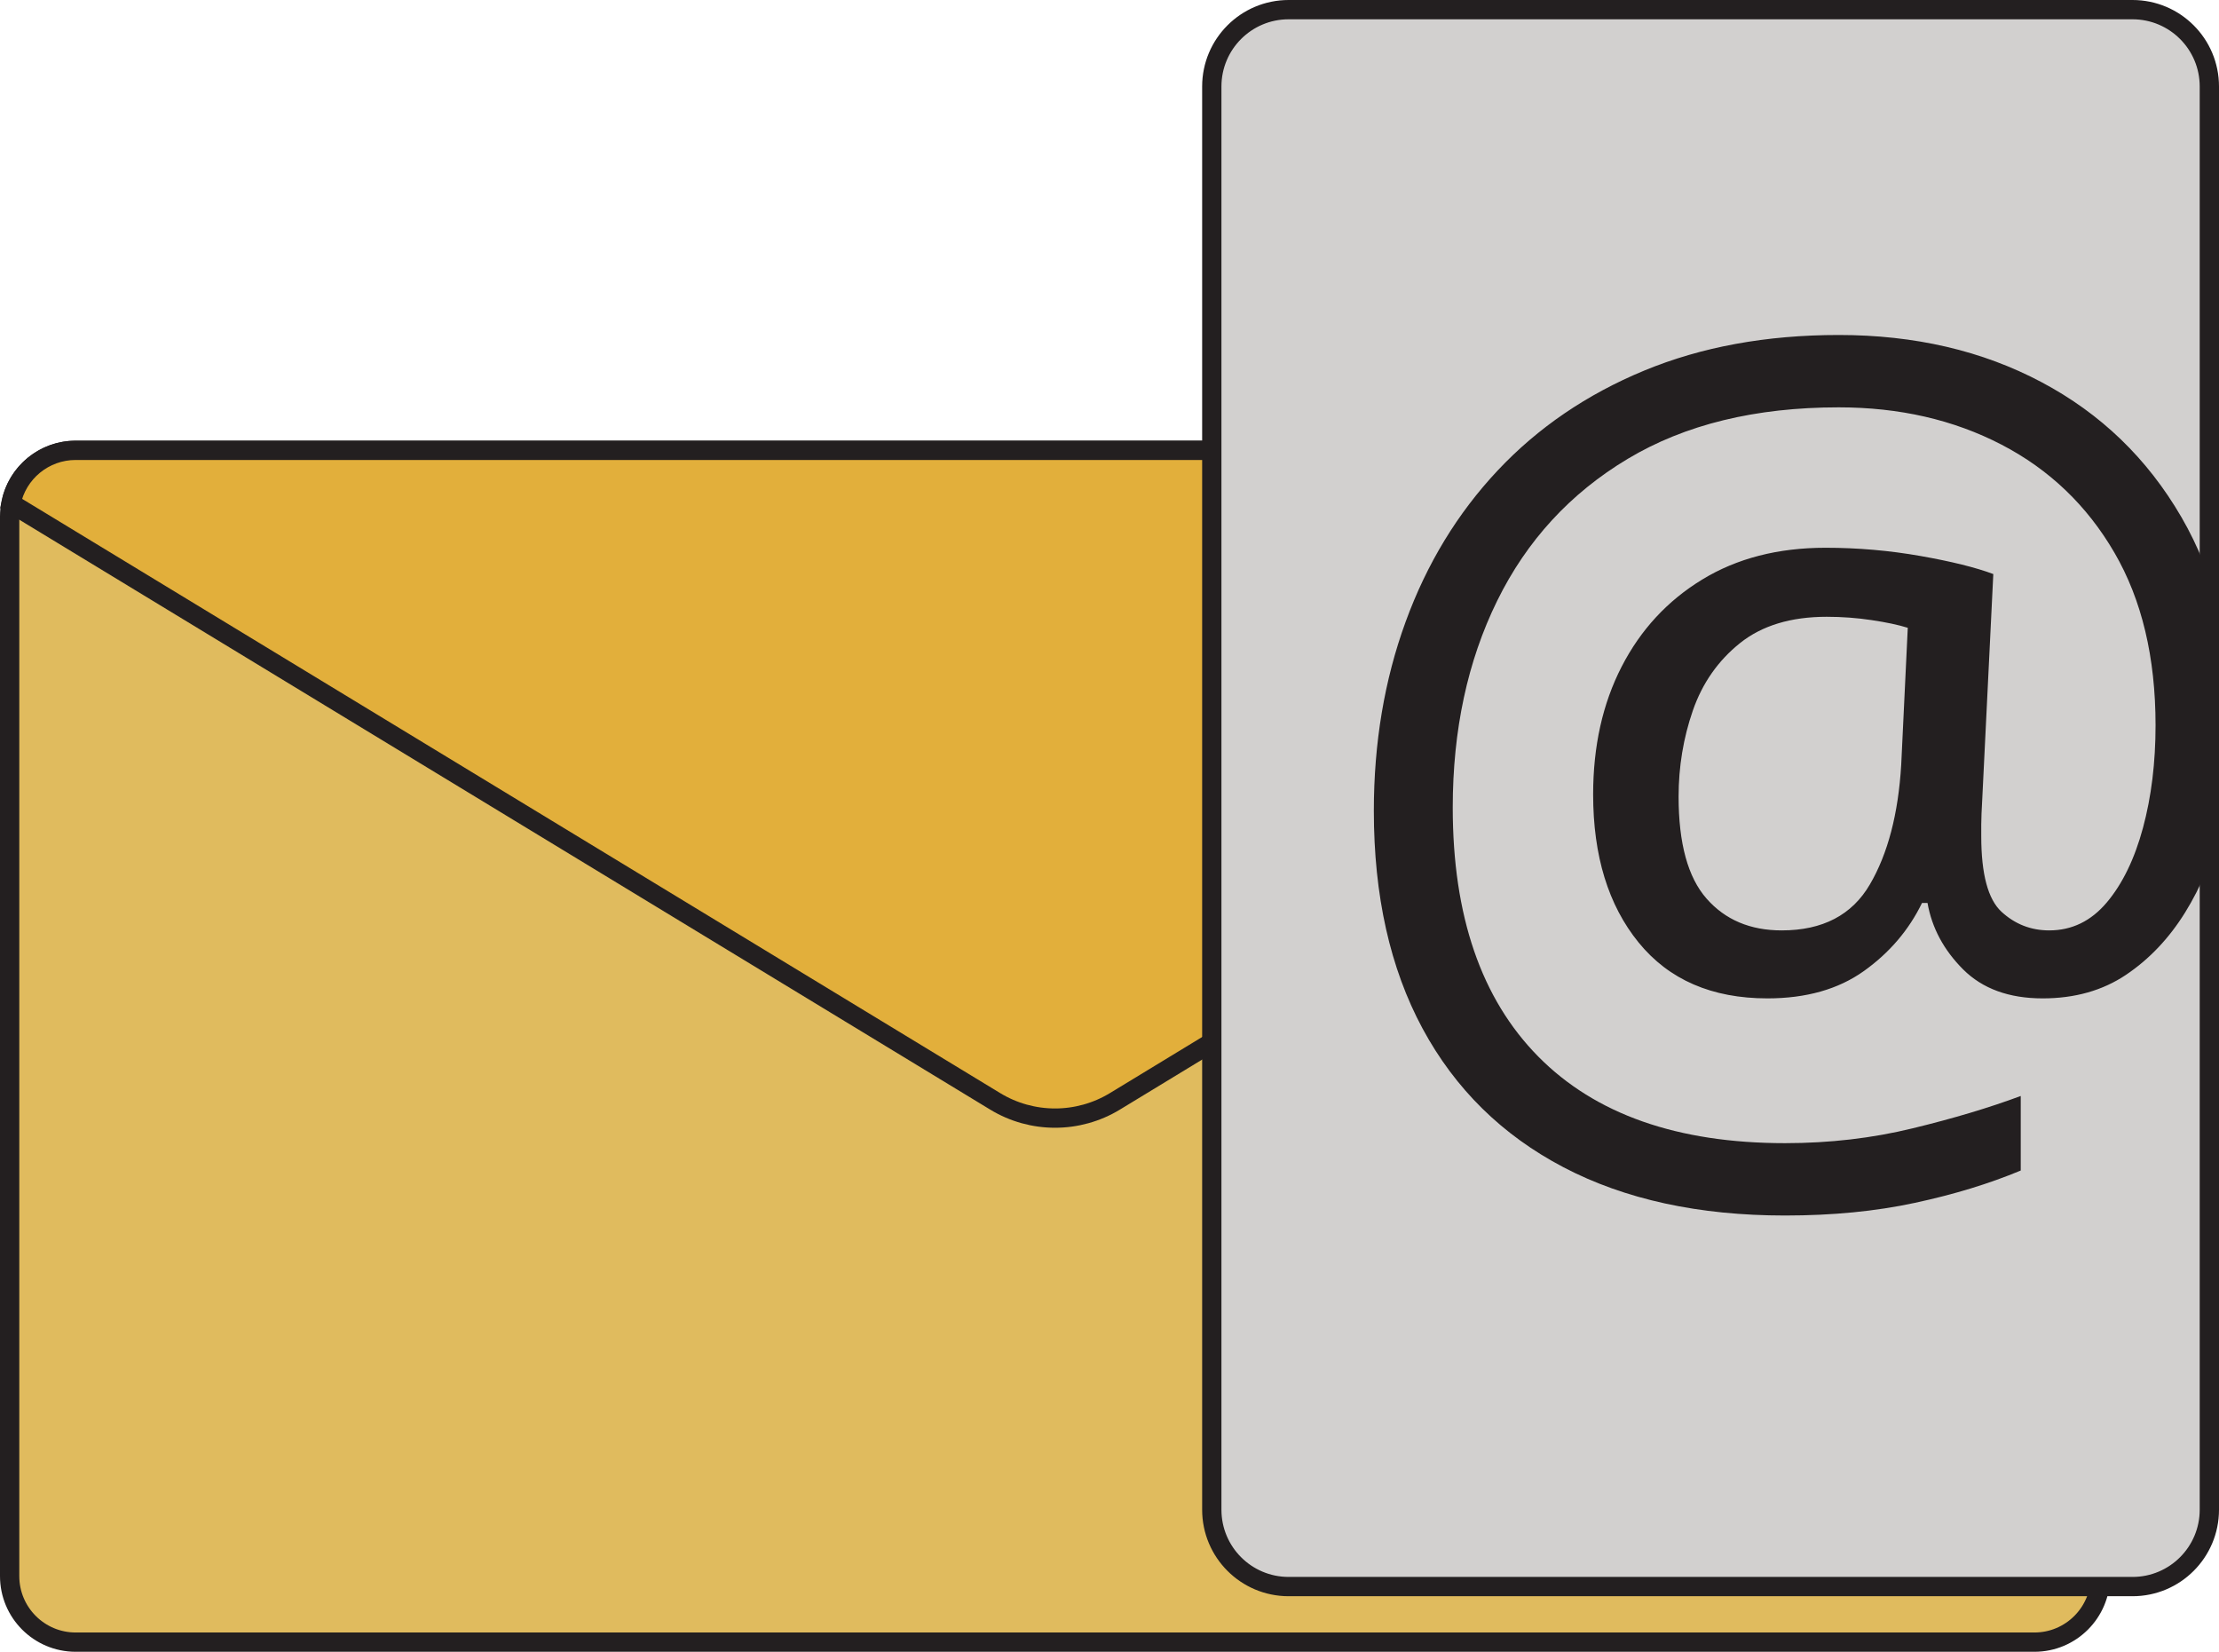
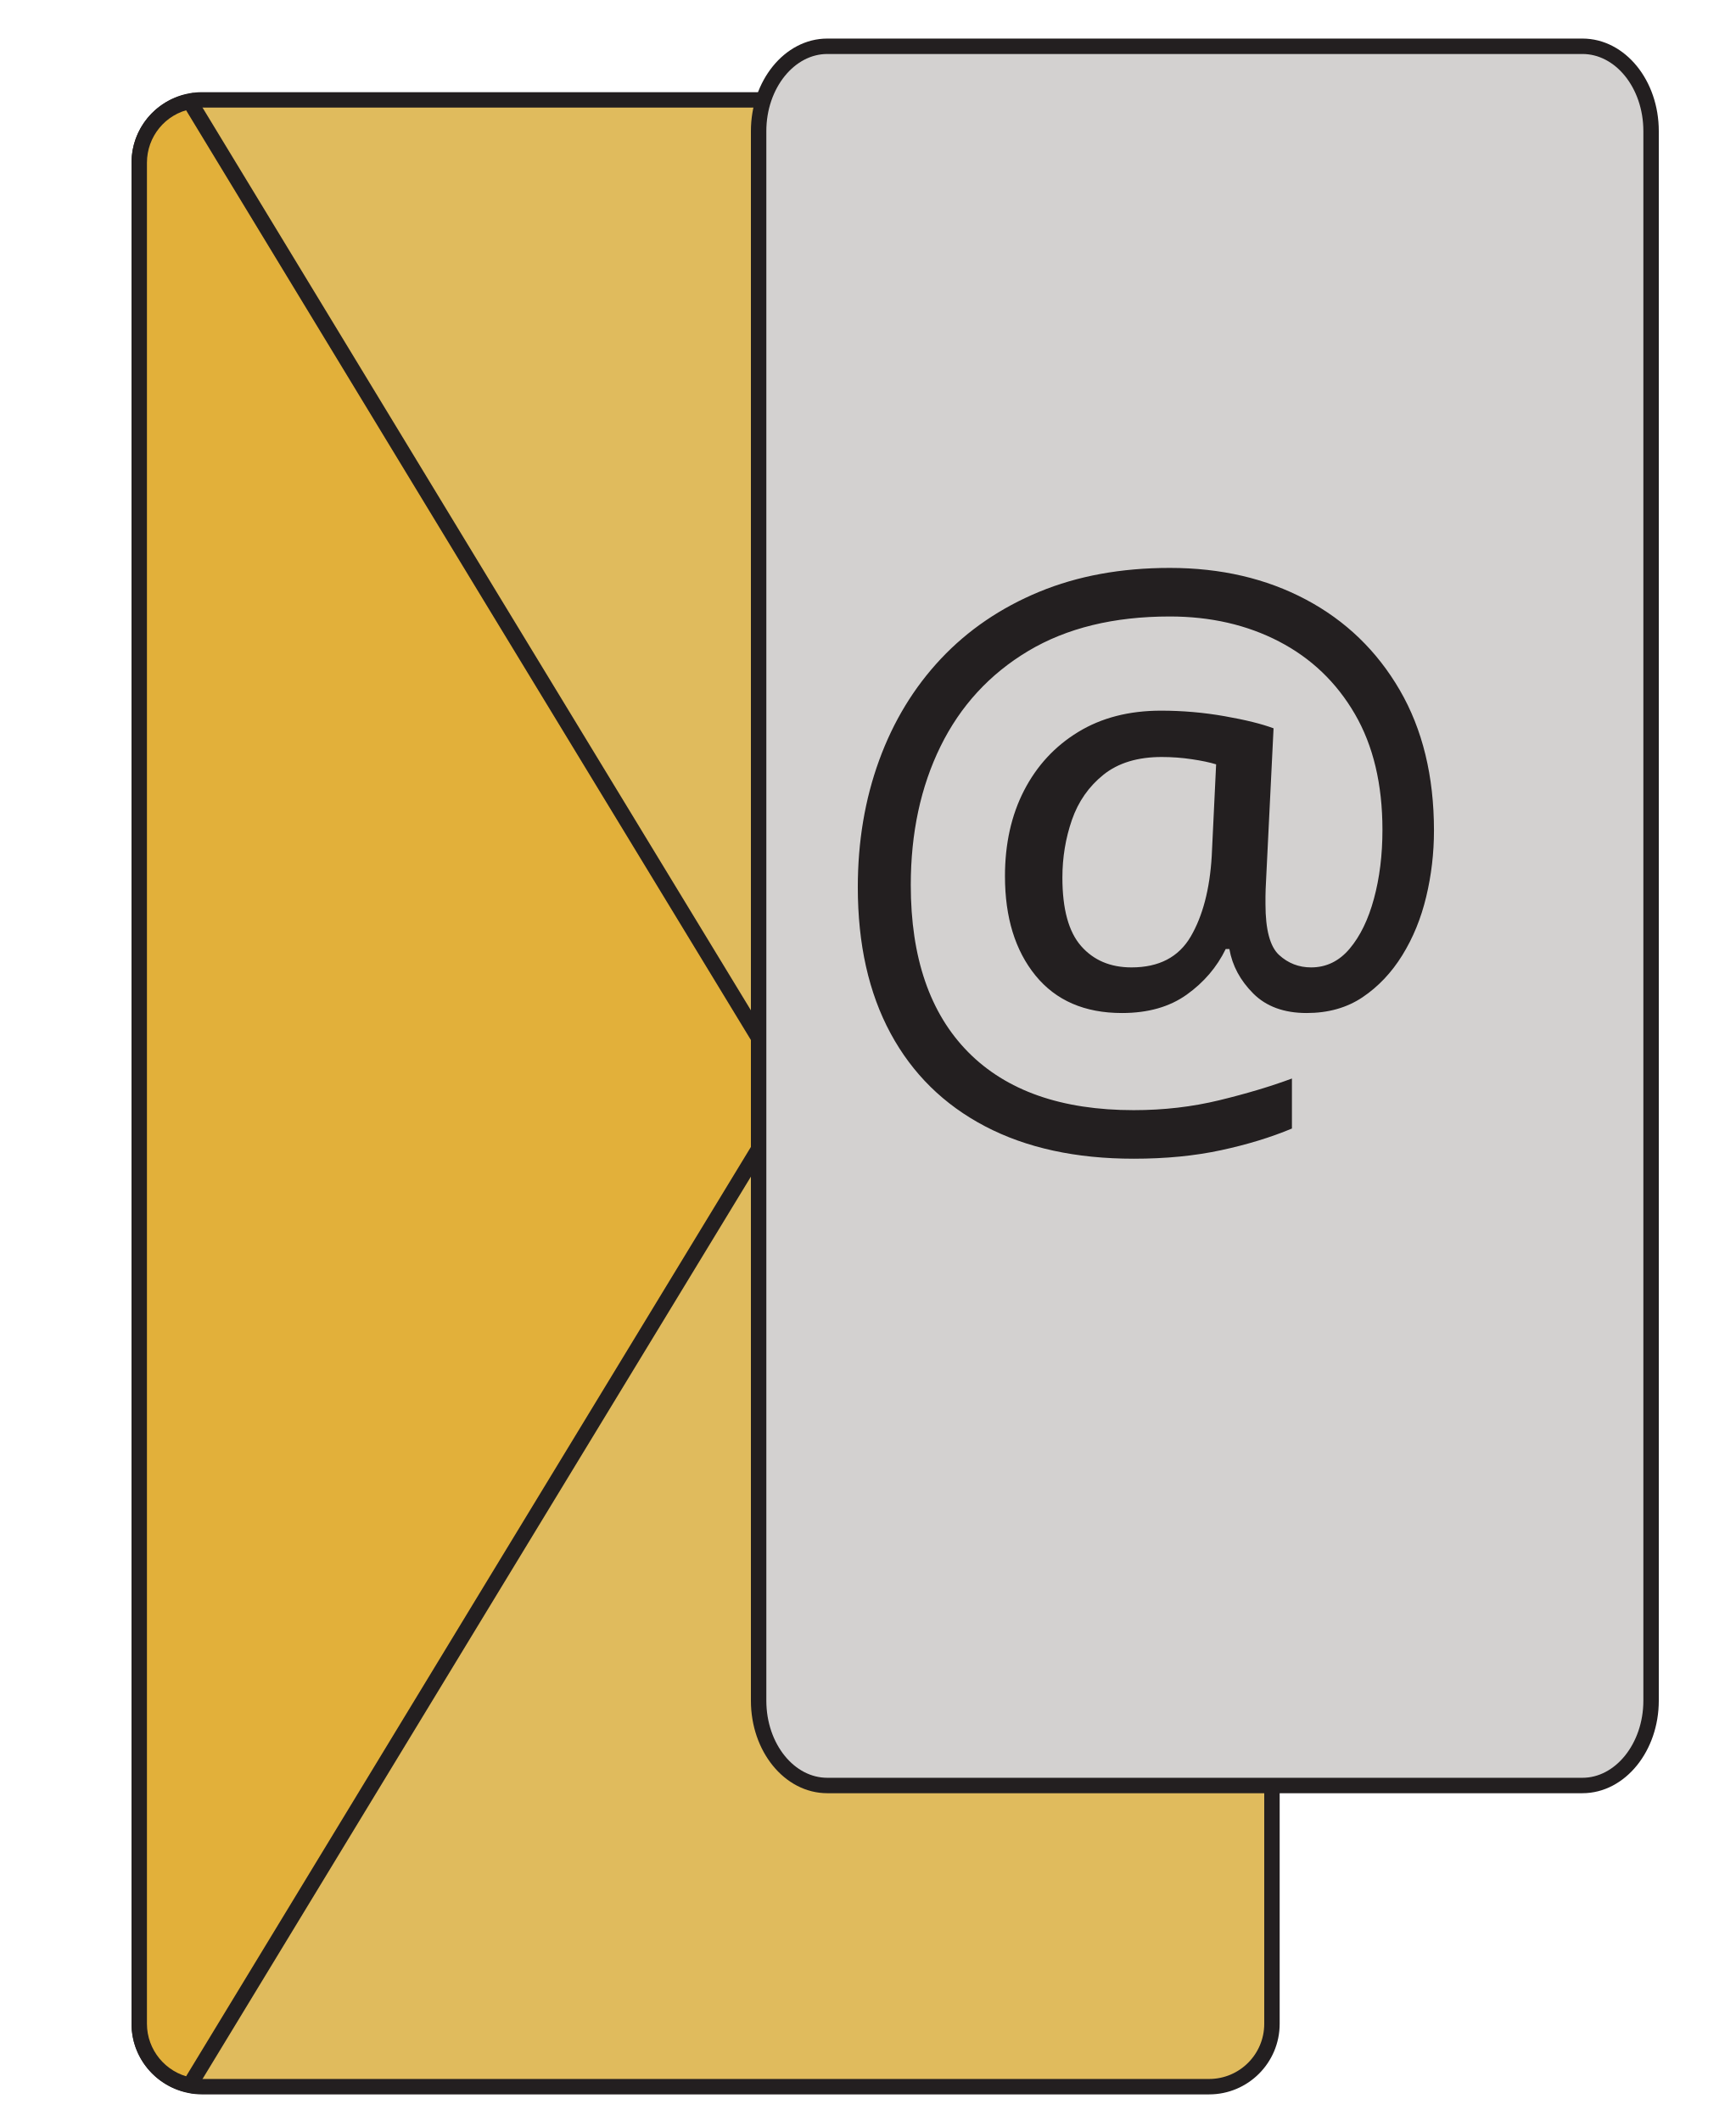
- <svg xmlns="http://www.w3.org/2000/svg" id="Layer_1" data-name="Layer 1" viewBox="0 0 460.08 342.44">
-   <defs>
-     <style>.cls-1{fill:#e0bb5e;}.cls-1,.cls-2,.cls-3{stroke:#231f20;stroke-miterlimit:10;stroke-width:4px;}.cls-2{fill:#e2af3b;}.cls-3{fill:#d2d0cf;}.cls-4{font-size:227.32px;fill:#231f20;font-family:MyriadPro-Regular, Myriad Pro;}</style>
-   </defs>
-   <rect class="cls-1" x="2" y="93.36" width="433.5" height="247.08" rx="13.69" ry="13.69" />
-   <path class="cls-2" d="M449.71,128.68H43.59a13.67,13.67,0,0,0-13.41,11l108.1,65.67,95.95,58.29a23.9,23.9,0,0,0,24.84,0L355,205.31l108.11-65.67A13.69,13.69,0,0,0,449.71,128.68Z" transform="translate(-27.9 -35.32)" />
-   <rect class="cls-3" x="219.11" y="97.36" width="326.92" height="206.83" rx="15.93" ry="15.93" transform="translate(555.44 -217.11) rotate(90)" />
-   <text class="cls-4" transform="translate(271.66 231.76)">@</text>
+ <svg xmlns="http://www.w3.org/2000/svg" version="1.1" id="Layer_1" x="0px" y="0px" viewBox="0 0 450 550" style="enable-background:new 0 0 450 550;" xml:space="preserve">
+   <style type="text/css">
+ 	.st0{display:none;fill:#8FD7EF;}
+ 	.st1{fill:#E0BB5D;stroke:#231F20;stroke-width:4;stroke-miterlimit:10;}
+ 	.st2{fill:#E2B03A;stroke:#231F20;stroke-width:4;stroke-miterlimit:10;}
+ 	.st3{fill:#D3D1D0;stroke:#231F20;stroke-width:4;stroke-miterlimit:10;}
+ 	.st4{fill:#231F20;}
+ 	.st5{font-family:'ArialMT';}
+ 	.st6{font-size:190.785px;}
+ </style>
+   <rect class="st0" width="450" height="550" />
+   <path class="st1" d="M36.1,524.8V42.2c0-9,7.3-16.3,16.3-16.3h261.1c9,0,16.3,7.3,16.3,16.3v482.6c0,9-7.3,16.3-16.3,16.3H52.3  C43.4,541,36.1,533.8,36.1,524.8z" />
+   <path class="st2" d="M36.1,42.2v482.6c0,7.7,5.5,14.4,13.1,15.9l78-128.4l69.3-114c5.5-9.1,5.5-20.4,0-29.5l-69.3-114l-78-128.5  C41.5,27.8,36.1,34.5,36.1,42.2z" />
+   <path class="st3" d="M428.1,34v407c0,12.1-8,22-17.8,22H214.5c-9.8,0-17.8-9.8-17.8-22V34c0-12.1,8-22,17.8-22h195.8  C420.1,12,428.1,21.8,428.1,34z" />
+   <text transform="matrix(1 0 0 1 211.3544 283.4853)" class="st4 st5 st6">@</text>
</svg>
